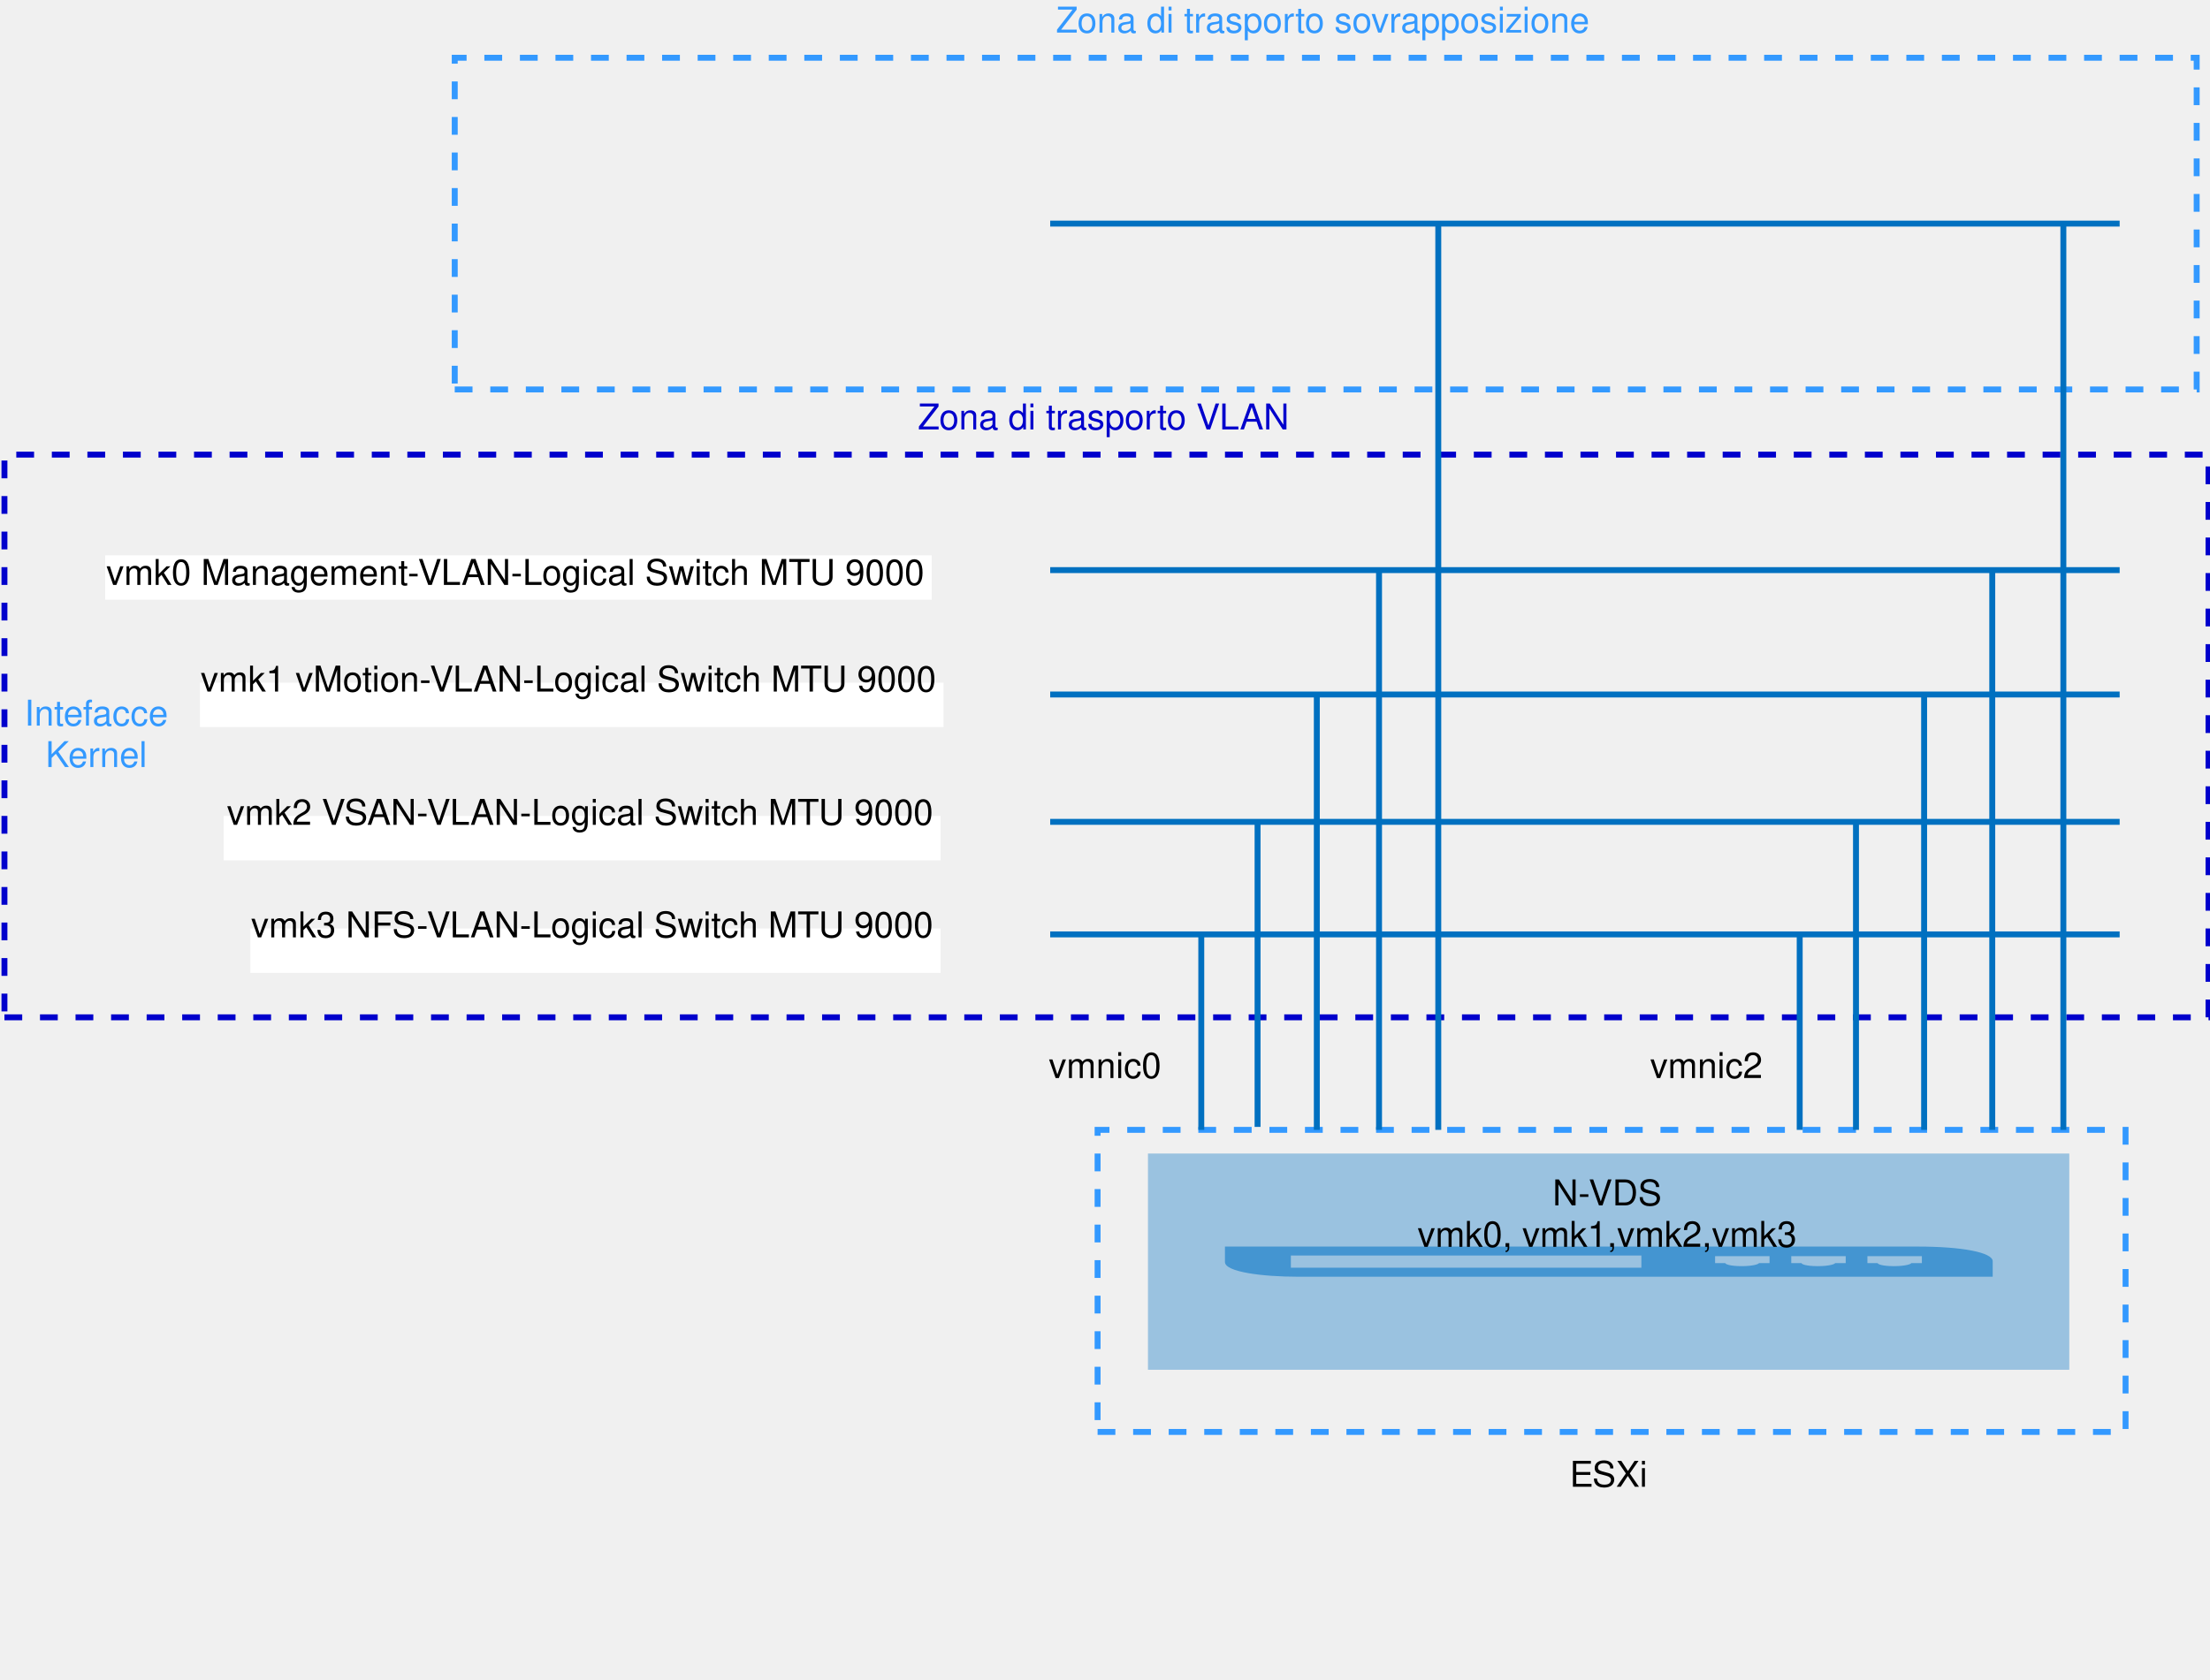
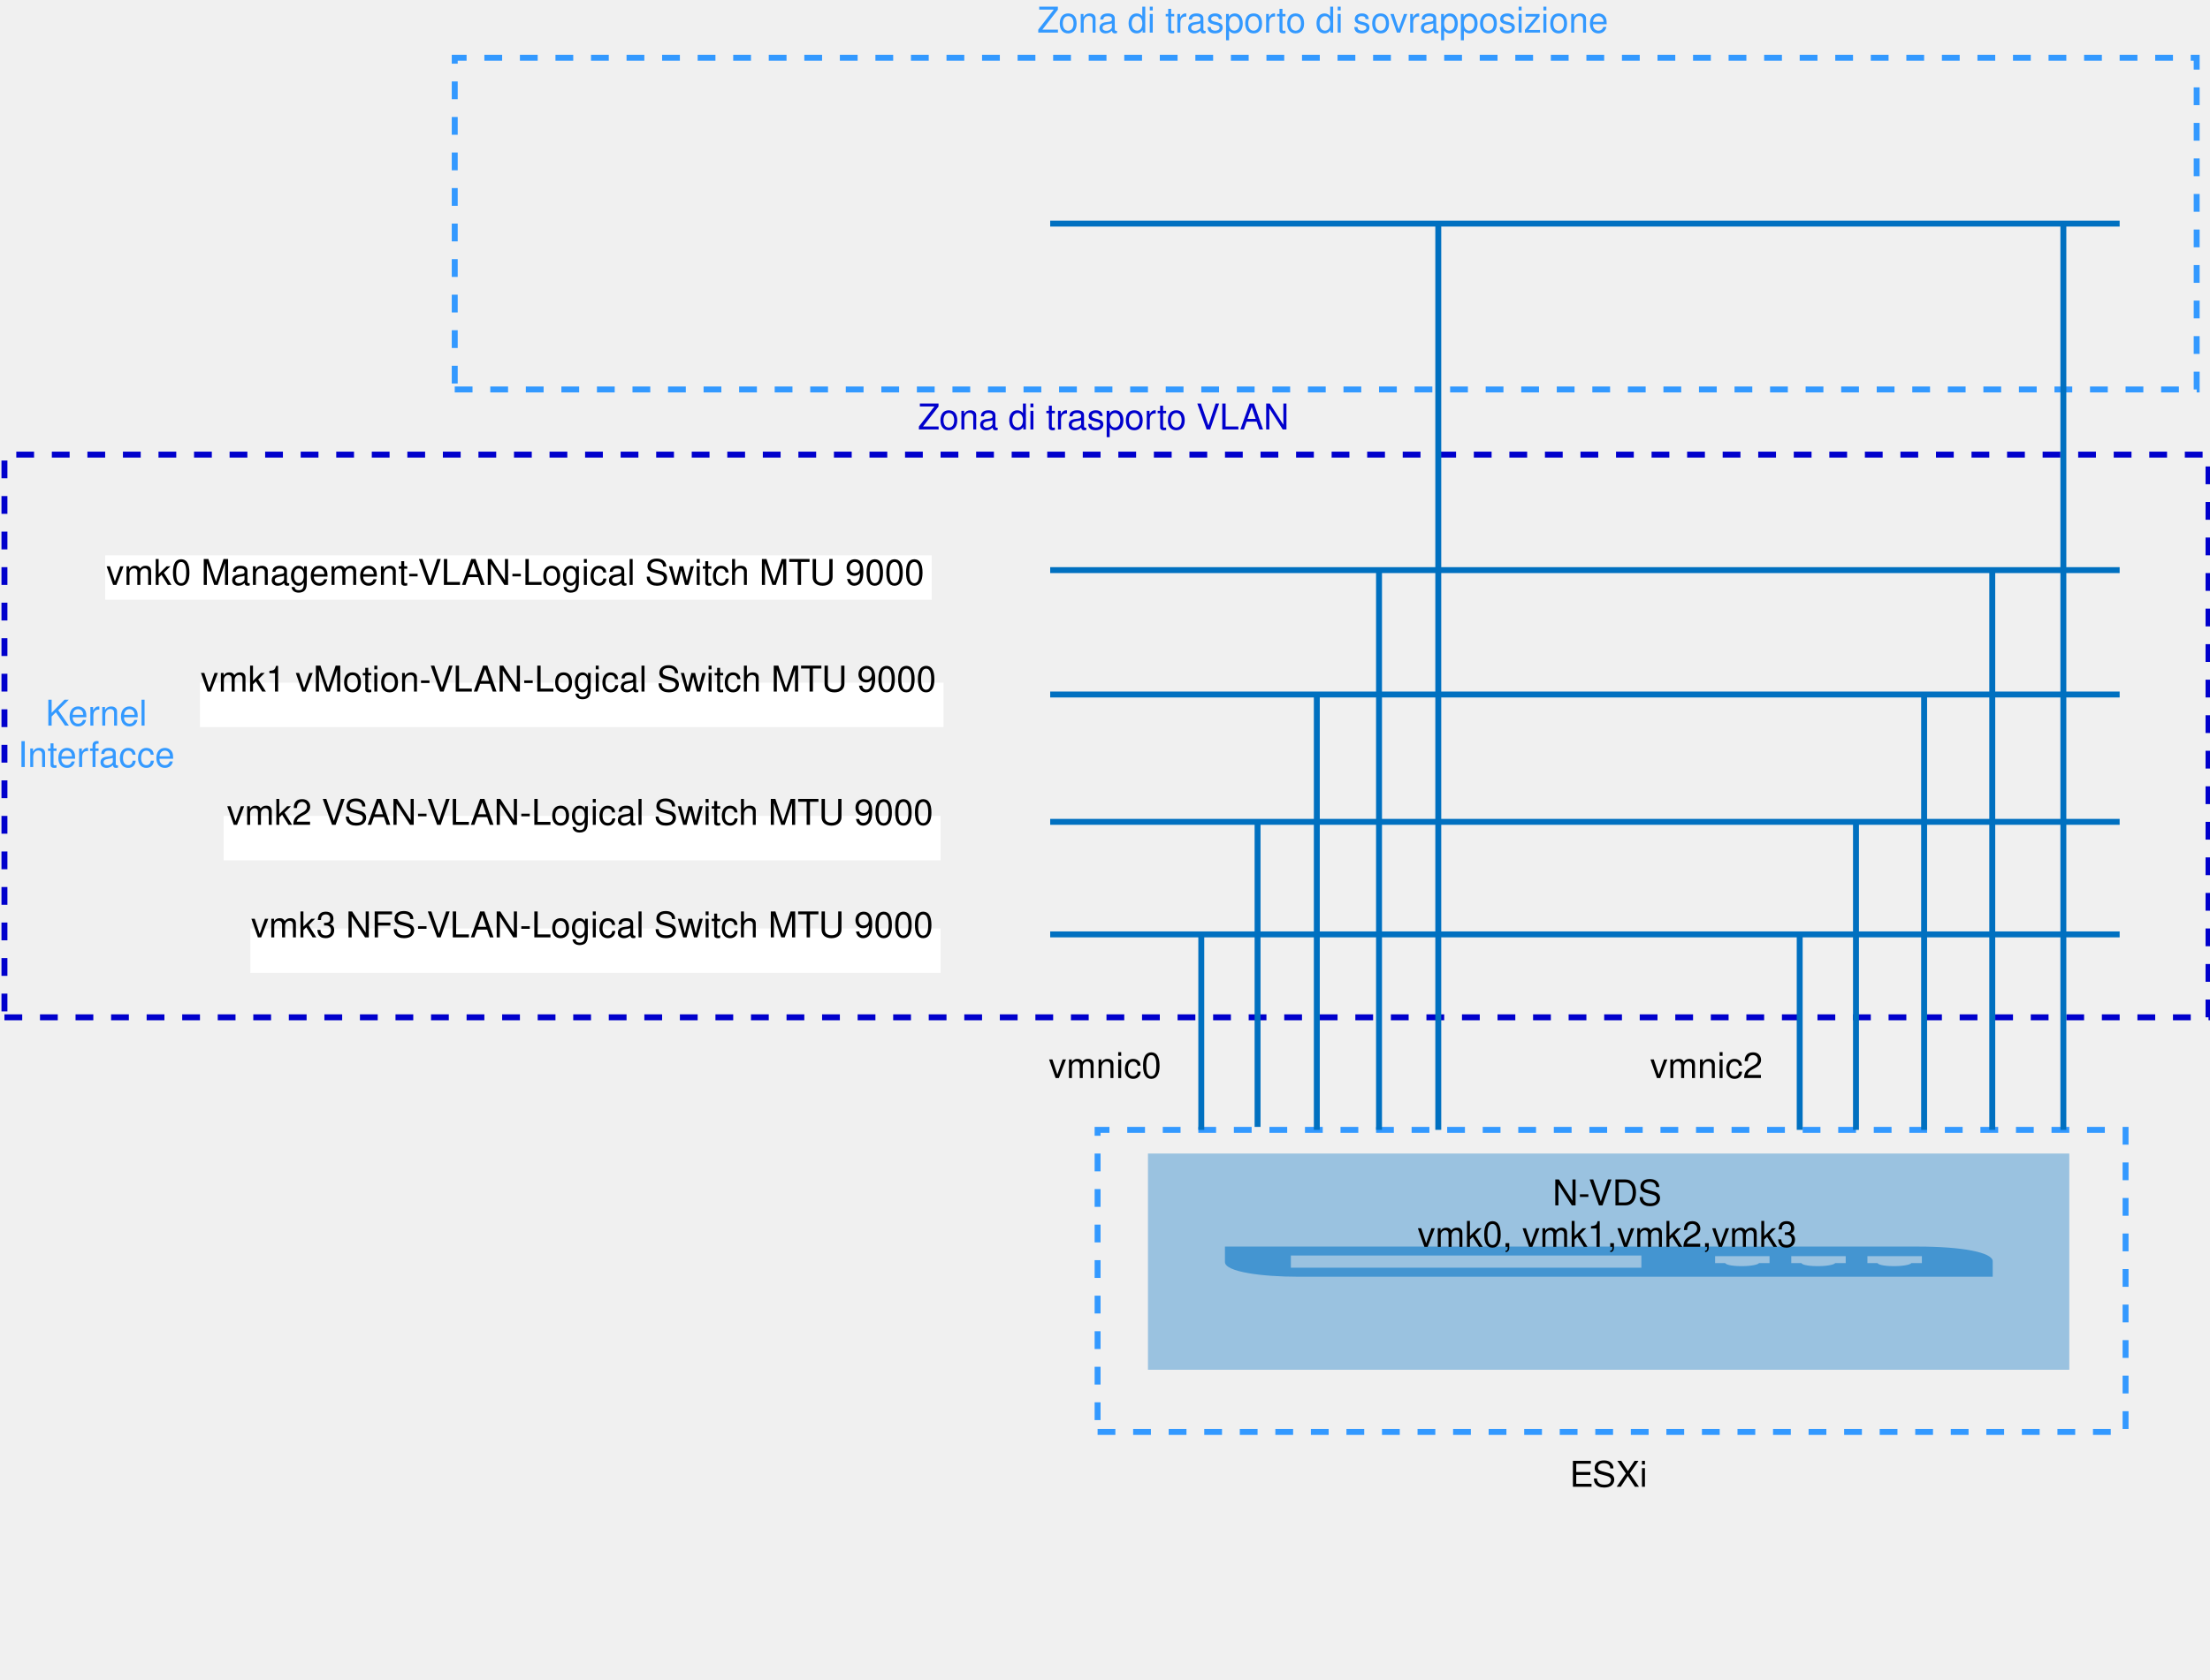
- <svg xmlns="http://www.w3.org/2000/svg" width="746px" height="567px" style="background-color:rgb(255, 255, 255)" version="1.1" id="svg110">
-   <defs id="defs114" />
-   <g transform="translate(.5 .5)" id="g108">
-     <path d="m466 565.5" fill="none" pointer-events="none" stroke="#000" stroke-miterlimit="10" id="path4" />
-     <path d="m153 131h588v-112h-588v112" fill="none" pointer-events="none" stroke="#39f" stroke-dasharray="6 6" stroke-miterlimit="10" stroke-width="2" id="path6" />
-     <g fill="#39f" font-family="Helvetica" font-size="12px" text-anchor="middle" id="g10">
-       <text x="446" y="10.5" id="text8">Zona di trasporto sovrapposizione</text>
+ <svg xmlns="http://www.w3.org/2000/svg" width="746px" height="567px" style="background-color:rgb(255, 255, 255)" version="1.1">
+   <g transform="translate(.5 .5)">
+     <path d="m466 565.5" fill="none" pointer-events="none" stroke="#000" stroke-miterlimit="10" />
+     <path d="m153 131h588v-112h-588v112" fill="none" pointer-events="none" stroke="#39f" stroke-dasharray="6 6" stroke-miterlimit="10" stroke-width="2" />
+     <g fill="#39f" font-family="Helvetica" font-size="12px" text-anchor="middle">
+       <text x="446" y="10.5">Zona di trasporto di sovrapposizione</text>
    </g>
-     <path d="m1 343h744v-190h-744v190" fill="none" pointer-events="none" stroke="#00c" stroke-dasharray="6 6" stroke-miterlimit="10" stroke-width="2" id="path12" />
-     <g fill="#00c" font-family="Helvetica" font-size="12px" text-anchor="middle" id="g16">
-       <text x="372" y="144.5" id="text14">Zona di trasporto VLAN</text>
+     <path d="m1 343h744v-190h-744v190" fill="none" pointer-events="none" stroke="#00c" stroke-dasharray="6 6" stroke-miterlimit="10" stroke-width="2" />
+     <g fill="#00c" font-family="Helvetica" font-size="12px" text-anchor="middle">
+       <text x="372" y="144.5">Zona di trasporto VLAN</text>
    </g>
-     <path d="m387 462v-73h311v73z" fill="#4495d1" fill-opacity=".5" pointer-events="none" id="path18" />
-     <path d="m648.24 425.99v-2.34h-18.38v2.34h3.45c0 0.32 1.38 1.03 5.53 1.03 3.87 0 5.81-0.71 5.81-1.03zm-25.71 0v-2.34h-18.38v2.34h3.45c0 0.32 1.38 1.03 5.53 1.03 3.87 0 5.81-0.71 5.81-1.03zm-184.94 4.6c-11.89 0-24.6-1.59-24.6-4.96v-5.22h234.01c14.65 0 25.15 1.94 25.15 4.96v5.22zm-2.35-3.05h118.32v-4.12h-118.32zm161.58-1.55v-2.34h-18.38v2.34h3.45c0 0.32 1.39 1.03 5.53 1.03 3.87 0 5.81-0.71 5.81-1.03z" fill="#4495d1" pointer-events="none" id="path20" />
-     <g font-family="Helvetica" font-size="12px" text-anchor="middle" id="g26">
-       <text x="542" y="406.5" id="text22">N-VDS</text>
-       <text x="542" y="420.5" id="text24">vmk0, vmk1,vmk2,vmk3</text>
+     <path d="m387 462v-73h311v73z" fill="#4495d1" fill-opacity=".5" pointer-events="none" />
+     <path d="m648.24 425.99v-2.34h-18.38v2.34h3.45c0 0.32 1.38 1.03 5.53 1.03 3.87 0 5.81-0.71 5.81-1.03zm-25.71 0v-2.34h-18.38v2.34h3.45c0 0.32 1.38 1.03 5.53 1.03 3.87 0 5.81-0.71 5.81-1.03zm-184.94 4.6c-11.89 0-24.6-1.59-24.6-4.96v-5.22h234.01c14.65 0 25.15 1.94 25.15 4.96v5.22zm-2.35-3.05h118.32v-4.12h-118.32zm161.58-1.55v-2.34h-18.38v2.34h3.45c0 0.32 1.39 1.03 5.53 1.03 3.87 0 5.81-0.71 5.81-1.03z" fill="#4495d1" pointer-events="none" />
+     <g font-family="Helvetica" font-size="12px" text-anchor="middle">
+       <text x="542" y="406.5">N-VDS</text>
+       <text x="542" y="420.5">vmk0, vmk1,vmk2,vmk3</text>
    </g>
-     <path d="m370 483h347v-102h-347v102" fill="none" pointer-events="none" stroke="#39f" stroke-dasharray="6 6" stroke-miterlimit="10" stroke-width="2" id="path28" />
-     <g font-family="Helvetica" font-size="12px" text-anchor="middle" id="g32">
-       <text x="542.5" y="501.5" id="text30">ESXi</text>
+     <path d="m370 483h347v-102h-347v102" fill="none" pointer-events="none" stroke="#39f" stroke-dasharray="6 6" stroke-miterlimit="10" stroke-width="2" />
+     <g font-family="Helvetica" font-size="12px" text-anchor="middle">
+       <text x="542.5" y="501.5">ESXi</text>
    </g>
-     <g fill="none" pointer-events="none" stroke="#0070c0" stroke-miterlimit="10" stroke-width="2" id="g52">
-       <path d="m424 380v-103" id="path34" />
-       <path d="m444 381v-147" id="path36" />
-       <path d="m465 381v-22q0-10 0-20v-147" id="path38" />
-       <path d="m485 381v-306" id="path40" />
-       <path d="m696 381v-306" id="path42" />
-       <path d="m672 381v-40q0-10 0-20v-129" id="path44" />
-       <path d="m649 381v-147" id="path46" />
-       <path d="m626 381v-104" id="path48" />
-       <path d="m354 277h361" id="path50" />
+     <g fill="none" pointer-events="none" stroke="#0070c0" stroke-miterlimit="10" stroke-width="2">
+       <path d="m424 380v-103" />
+       <path d="m444 381v-147" />
+       <path d="m465 381v-22q0-10 0-20v-147" />
+       <path d="m485 381v-306" />
+       <path d="m696 381v-306" />
+       <path d="m672 381v-40q0-10 0-20v-129" />
+       <path d="m649 381v-147" />
+       <path d="m626 381v-104" />
+       <path d="m354 277h361" />
    </g>
-     <g font-family="Helvetica" font-size="12px" text-anchor="end" id="g58">
-       <rect x="75" y="275" width="242" height="15" fill="#fff" stroke-width="0" id="rect54" />
-       <text x="314.5" y="278" id="text56">vmk2 VSAN-VLAN-Logical Switch MTU 9000</text>
+     <g font-family="Helvetica" font-size="12px" text-anchor="end">
+       <rect x="75" y="275" width="242" height="15" fill="#fff" stroke-width="0" />
+       <text x="314.5" y="278">vmk2 VSAN-VLAN-Logical Switch MTU 9000</text>
    </g>
-     <path d="m354 234h361" fill="none" pointer-events="none" stroke="#0070c0" stroke-miterlimit="10" stroke-width="2" id="path60" />
-     <g font-family="Helvetica" font-size="12px" text-anchor="end" id="g66">
-       <rect x="67" y="230" width="251" height="15" fill="#fff" stroke-width="0" id="rect62" />
-       <text x="315.5" y="233" id="text64">vmk1 vMotion-VLAN-Logical Switch MTU 9000</text>
+     <path d="m354 234h361" fill="none" pointer-events="none" stroke="#0070c0" stroke-miterlimit="10" stroke-width="2" />
+     <g font-family="Helvetica" font-size="12px" text-anchor="end">
+       <rect x="67" y="230" width="251" height="15" fill="#fff" stroke-width="0" />
+       <text x="315.5" y="233">vmk1 vMotion-VLAN-Logical Switch MTU 9000</text>
    </g>
-     <path d="m354 192h361" fill="none" pointer-events="none" stroke="#0070c0" stroke-miterlimit="10" stroke-width="2" id="path68" />
-     <g font-family="Helvetica" font-size="12px" text-anchor="end" id="g74">
-       <rect x="35" y="187" width="279" height="15" fill="#fff" stroke-width="0" id="rect70" />
-       <text x="311.5" y="197" id="text72">vmk0 Management-VLAN-Logical Switch MTU 9000</text>
+     <path d="m354 192h361" fill="none" pointer-events="none" stroke="#0070c0" stroke-miterlimit="10" stroke-width="2" />
+     <g font-family="Helvetica" font-size="12px" text-anchor="end">
+       <rect x="35" y="187" width="279" height="15" fill="#fff" stroke-width="0" />
+       <text x="311.5" y="197">vmk0 Management-VLAN-Logical Switch MTU 9000</text>
    </g>
-     <g fill="none" pointer-events="none" stroke="#0070c0" stroke-miterlimit="10" stroke-width="2" id="g84">
-       <path d="m354 75h361" id="path76" />
-       <path d="m405 381v-66" id="path78" />
-       <path d="m607 381v-66" id="path80" />
-       <path d="m354 315h361" id="path82" />
+     <g fill="none" pointer-events="none" stroke="#0070c0" stroke-miterlimit="10" stroke-width="2">
+       <path d="m354 75h361" />
+       <path d="m405 381v-66" />
+       <path d="m607 381v-66" />
+       <path d="m354 315h361" />
    </g>
-     <g font-family="Helvetica" font-size="12px" id="g100">
-       <g text-anchor="end" id="g90">
-         <rect x="84" y="313" width="233" height="15" fill="#fff" stroke-width="0" id="rect86" />
-         <text x="314.5" y="316" id="text88">vmk3 NFS-VLAN-Logical Switch MTU 9000</text>
+     <g font-family="Helvetica" font-size="12px">
+       <g text-anchor="end">
+         <rect x="84" y="313" width="233" height="15" fill="#fff" stroke-width="0" />
+         <text x="314.5" y="316">vmk3 NFS-VLAN-Logical Switch MTU 9000</text>
      </g>
-       <g text-anchor="middle" id="g94">
-         <text x="372.5" y="363.5" id="text92">vmnic0</text>
+       <g text-anchor="middle">
+         <text x="372.5" y="363.5">vmnic0</text>
      </g>
-       <g text-anchor="middle" id="g98">
-         <text x="575.5" y="363.5" id="text96">vmnic2</text>
+       <g text-anchor="middle">
+         <text x="575.5" y="363.5">vmnic2</text>
      </g>
    </g>
-     <g fill="#39f" font-family="Helvetica" font-size="12px" text-anchor="middle" id="g106">
-       <text x="32" y="244.5" id="text102">Intefacce</text>
-       <text x="32" y="258.5" id="text104">Kernel</text>
+     <g fill="#39f" font-family="Helvetica" font-size="12px" text-anchor="middle">
+       <text x="32" y="244.5">Kernel</text>
+       <text x="32" y="258.5">Interfacce</text>
    </g>
  </g>
</svg>
